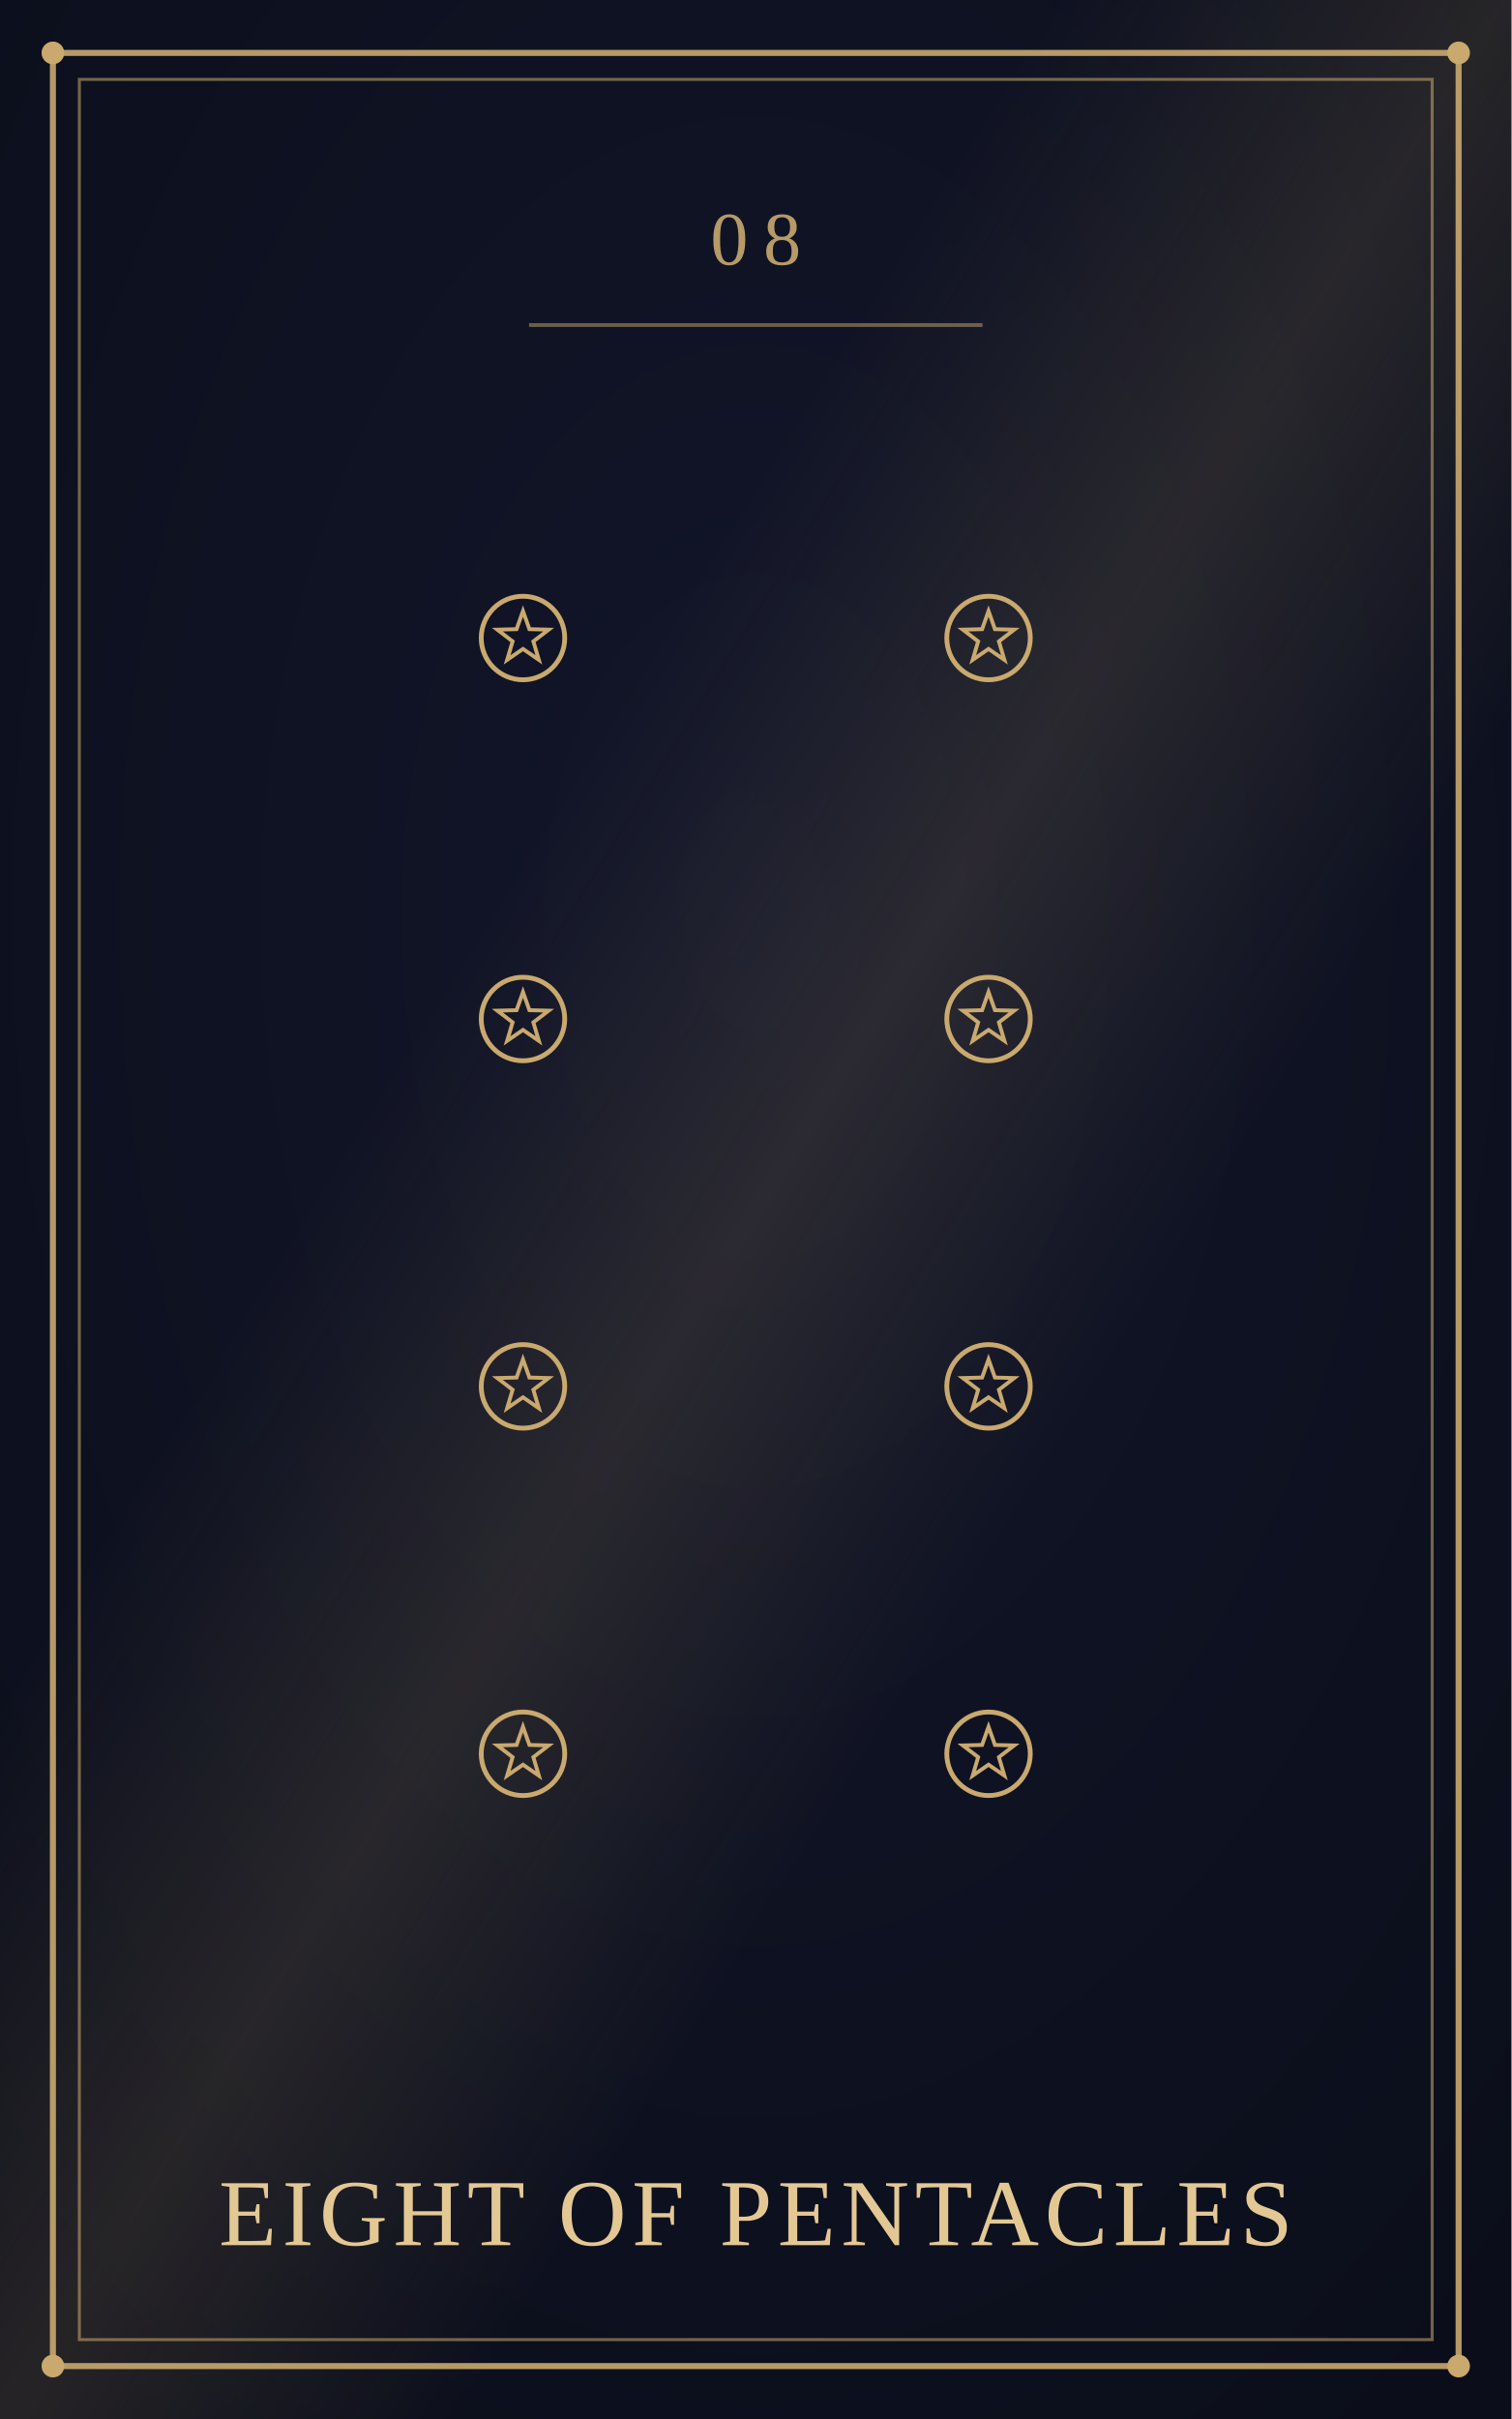
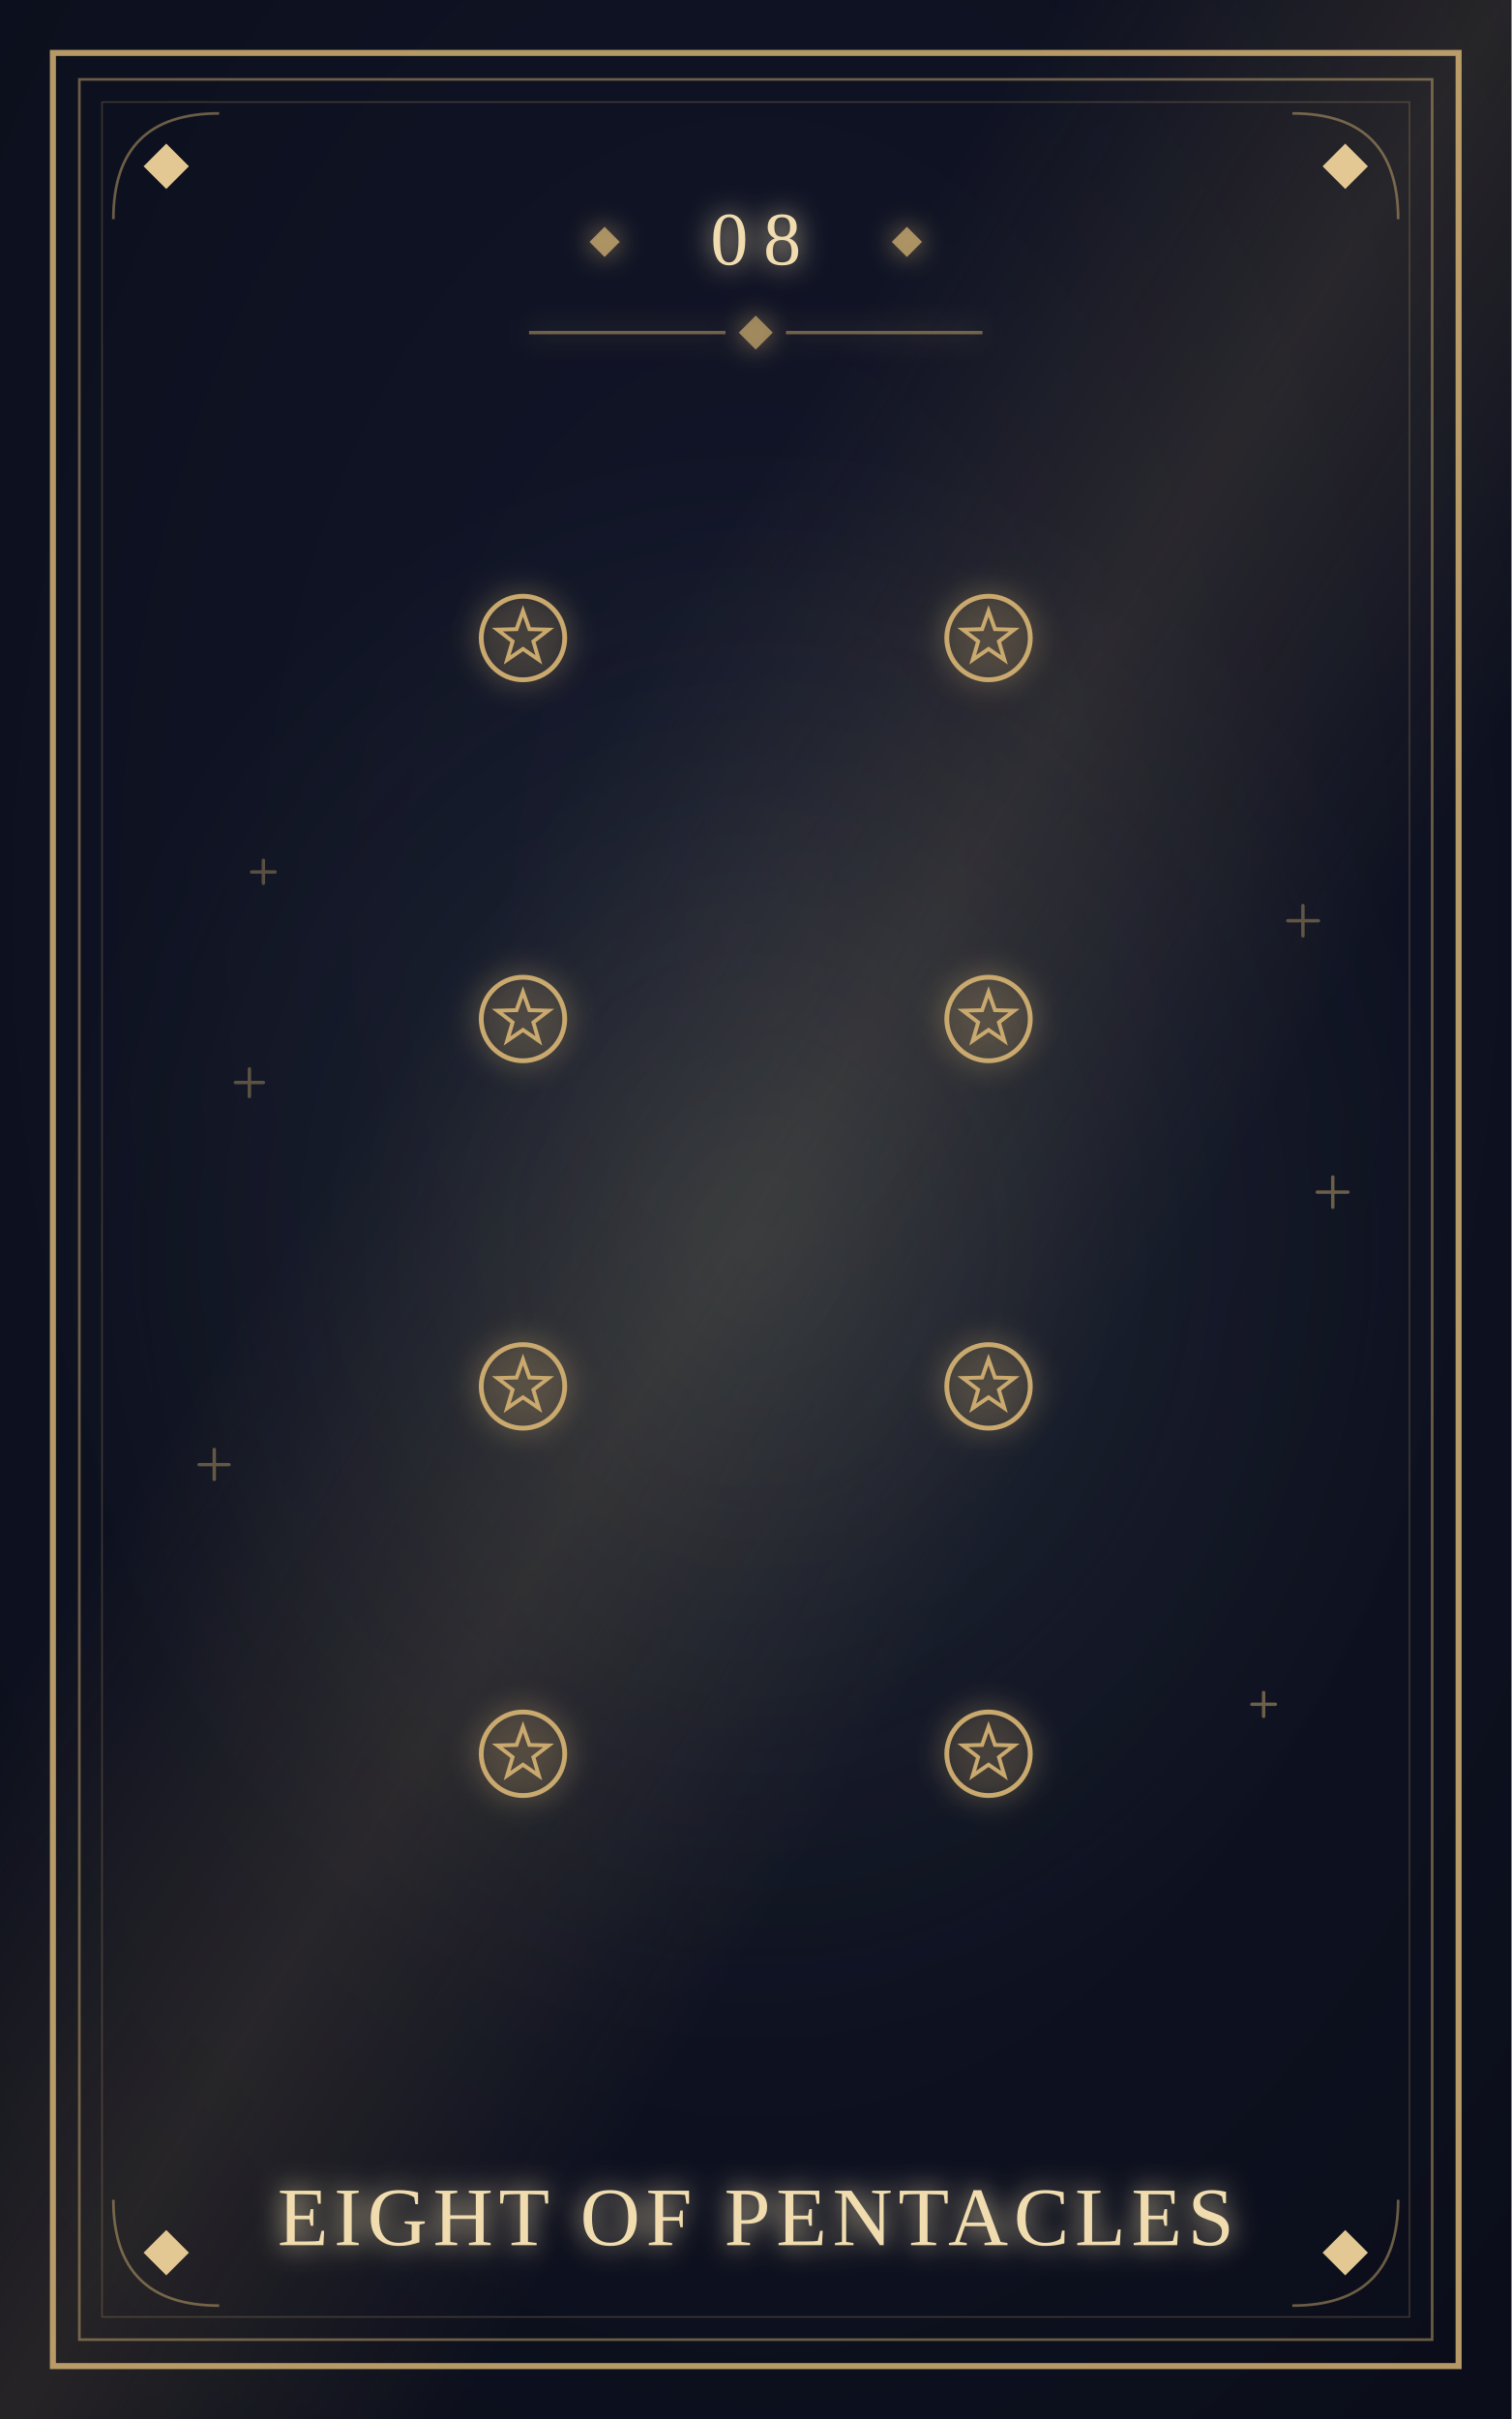
<svg xmlns="http://www.w3.org/2000/svg" viewBox="0 0 400 640" width="400" height="640">
  <defs>
    <radialGradient id="bgGrad" cx="50%" cy="38%" r="75%">
      <stop offset="0%" stop-color="#12162a" />
      <stop offset="100%" stop-color="#0b0e1a" />
    </radialGradient>
    <linearGradient id="sheen" x1="0%" y1="0%" x2="100%" y2="100%">
      <stop offset="35%" stop-color="#c9a96e" stop-opacity="0" />
      <stop offset="50%" stop-color="#c9a96e" stop-opacity="0.14" />
      <stop offset="65%" stop-color="#c9a96e" stop-opacity="0" />
    </linearGradient>
+     <radialGradient id="halo" cx="50%" cy="50%" r="50%">
+       <stop offset="0%" stop-color="#a9c49a" stop-opacity="0.13" />
+       <stop offset="45%" stop-color="#a9c49a" stop-opacity="0.06" />
+       <stop offset="100%" stop-color="#a9c49a" stop-opacity="0" />
+     </radialGradient>
+     <filter id="glow" x="-40%" y="-40%" width="180%" height="180%">
+       <feGaussianBlur stdDeviation="3.5" result="b" />
+       <feMerge>
+         <feMergeNode in="b" />
+         <feMergeNode in="SourceGraphic" />
+       </feMerge>
+     </filter>
    <symbol id="sym-wands" viewBox="-20 -20 40 40">
      <g>
        <line x1="0" y1="-18" x2="0" y2="18" stroke="#c9a96e" stroke-width="2" stroke-linecap="round" transform="rotate(18)" />
        <line x1="-5" y1="-10" x2="5" y2="-6" stroke="#c9a96e" stroke-width="1.3" transform="rotate(18)" />
        <line x1="-5" y1="2" x2="5" y2="6" stroke="#c9a96e" stroke-width="1.3" transform="rotate(18)" />
      </g>
    </symbol>
    <symbol id="sym-cups" viewBox="-20 -20 40 40">
      <g>
        <path d="M -9 -12 L 9 -12 L 5 6 A 5 5 0 0 1 -5 6 Z" fill="none" stroke="#c9a96e" stroke-width="1.6" />
        <line x1="0" y1="6" x2="0" y2="14" stroke="#c9a96e" stroke-width="1.6" />
        <line x1="-6" y1="16" x2="6" y2="16" stroke="#c9a96e" stroke-width="1.6" />
      </g>
    </symbol>
    <symbol id="sym-swords" viewBox="-20 -20 40 40">
      <g>
        <line x1="0" y1="-18" x2="0" y2="14" stroke="#c9a96e" stroke-width="2" />
        <line x1="-7" y1="-6" x2="7" y2="-6" stroke="#c9a96e" stroke-width="1.6" />
        <circle cx="0" cy="17" r="2.2" fill="#c9a96e" />
      </g>
    </symbol>
    <symbol id="sym-pentacles" viewBox="-20 -20 40 40">
      <g>
        <circle cx="0" cy="0" r="13" fill="none" stroke="#c9a96e" stroke-width="1.5" opacity="1" />
        <polygon points="0,-8.4 2,-2.75 7.99,-2.6 3.23,1.05 4.94,6.8 0,3.4 -4.94,6.8 -3.23,1.05 -7.99,-2.6 -2,-2.75" fill="none" stroke="#c9a96e" stroke-width="1.2" opacity="1" />
      </g>
    </symbol>
  </defs>
  <rect x="0" y="0" width="400" height="640" fill="url(#bgGrad)" />
+   <ellipse cx="200" cy="330" rx="185" ry="215" fill="url(#halo)" />
  <rect x="0" y="0" width="400" height="640" fill="url(#sheen)" />
  <rect x="14" y="14" width="372" height="612" fill="none" stroke="#c9a96e" stroke-width="1.6" opacity="0.9" />
-   <rect x="21" y="21" width="358" height="598" fill="none" stroke="#c9a96e" stroke-width="0.8" opacity="0.55" />
-   <circle cx="14" cy="14" r="3" fill="#c9a96e" />
-   <circle cx="386" cy="14" r="3" fill="#c9a96e" />
-   <circle cx="14" cy="626" r="3" fill="#c9a96e" />
-   <circle cx="386" cy="626" r="3" fill="#c9a96e" />
-   <use href="#sym-pentacles" x="121.4" y="151.8" width="34" height="34" />
-   <use href="#sym-pentacles" x="244.6" y="151.8" width="34" height="34" />
-   <use href="#sym-pentacles" x="121.4" y="252.6" width="34" height="34" />
-   <use href="#sym-pentacles" x="244.6" y="252.6" width="34" height="34" />
-   <use href="#sym-pentacles" x="121.4" y="349.8" width="34" height="34" />
-   <use href="#sym-pentacles" x="244.6" y="349.8" width="34" height="34" />
-   <use href="#sym-pentacles" x="121.4" y="447" width="34" height="34" />
-   <use href="#sym-pentacles" x="244.6" y="447" width="34" height="34" />
-   <text x="200" y="70" text-anchor="middle" font-family="Georgia, 'Times New Roman', serif" font-size="20" letter-spacing="4" fill="#c9a96e" opacity="0.9">08</text>
-   <line x1="140" y1="86" x2="260" y2="86" stroke="#c9a96e" stroke-width="1" opacity="0.5" />
-   <text x="200" y="594" text-anchor="middle" font-family="Georgia, 'Times New Roman', serif" font-size="25" letter-spacing="1.5" fill="#e4c894">EIGHT OF PENTACLES</text>
+   <rect x="21" y="21" width="358" height="598" fill="none" stroke="#c9a96e" stroke-width="0.7" opacity="0.5" />
+   <rect x="27" y="27" width="346" height="586" fill="none" stroke="#c9a96e" stroke-width="0.4" opacity="0.25" />
+   <polygon points="44,38 50,44 44,50 38,44" fill="#e4c894" opacity="1" />
+   <polygon points="356,38 362,44 356,50 350,44" fill="#e4c894" opacity="1" />
+   <polygon points="44,590 50,596 44,602 38,596" fill="#e4c894" opacity="1" />
+   <polygon points="356,590 362,596 356,602 350,596" fill="#e4c894" opacity="1" />
+   <g fill="none" stroke="#c9a96e" stroke-width="0.7" opacity="0.5">
+     <path d="M30 58 Q30 30 58 30" />
+     <path d="M370 58 Q370 30 342 30" />
+     <path d="M30 582 Q30 610 58 610" />
+     <path d="M370 582 Q370 610 342 610" />
+   </g>
+   <g stroke="#c9a96e" stroke-width="0.9" stroke-linecap="round" opacity="0.44">
+     <line x1="56.7" y1="383.5" x2="56.7" y2="391.4" />
+     <line x1="52.7" y1="387.5" x2="60.6" y2="387.5" />
+   </g>
+   <g stroke="#c9a96e" stroke-width="0.9" stroke-linecap="round" opacity="0.49">
+     <line x1="352.7" y1="311.4" x2="352.7" y2="319.4" />
+     <line x1="348.6" y1="315.4" x2="356.7" y2="315.4" />
+   </g>
+   <g stroke="#c9a96e" stroke-width="0.9" stroke-linecap="round" opacity="0.39">
+     <line x1="69.7" y1="227.6" x2="69.7" y2="233.7" />
+     <line x1="66.6" y1="230.7" x2="72.8" y2="230.7" />
+   </g>
+   <g stroke="#c9a96e" stroke-width="0.9" stroke-linecap="round" opacity="0.51">
+     <line x1="334.4" y1="447.8" x2="334.4" y2="454.1" />
+     <line x1="331.3" y1="450.9" x2="337.5" y2="450.9" />
+   </g>
+   <g stroke="#c9a96e" stroke-width="0.9" stroke-linecap="round" opacity="0.40">
+     <line x1="66.0" y1="282.8" x2="66.0" y2="290.1" />
+     <line x1="62.3" y1="286.4" x2="69.7" y2="286.4" />
+   </g>
+   <g stroke="#c9a96e" stroke-width="0.9" stroke-linecap="round" opacity="0.42">
+     <line x1="344.8" y1="239.6" x2="344.8" y2="247.6" />
+     <line x1="340.8" y1="243.6" x2="348.9" y2="243.6" />
+   </g>
+   <g filter="url(#glow)">
+     <use href="#sym-pentacles" x="121.4" y="151.8" width="34" height="34" />
+     <use href="#sym-pentacles" x="244.6" y="151.8" width="34" height="34" />
+     <use href="#sym-pentacles" x="121.4" y="252.6" width="34" height="34" />
+     <use href="#sym-pentacles" x="244.6" y="252.6" width="34" height="34" />
+     <use href="#sym-pentacles" x="121.4" y="349.8" width="34" height="34" />
+     <use href="#sym-pentacles" x="244.6" y="349.8" width="34" height="34" />
+     <use href="#sym-pentacles" x="121.4" y="447" width="34" height="34" />
+     <use href="#sym-pentacles" x="244.6" y="447" width="34" height="34" />
+     <text x="200" y="70" text-anchor="middle" font-family="Georgia, 'Times New Roman', serif" font-size="20" letter-spacing="4" fill="#f0dcae">08</text>
+     <polygon points="160,60 164,64 160,68 156,64" fill="#c9a96e" opacity="0.8" />
+     <polygon points="240,60 244,64 240,68 236,64" fill="#c9a96e" opacity="0.8" />
+     <line x1="140" y1="88" x2="192" y2="88" stroke="#c9a96e" stroke-width="0.9" opacity="0.5" />
+     <line x1="208" y1="88" x2="260" y2="88" stroke="#c9a96e" stroke-width="0.9" opacity="0.5" />
+     <polygon points="200,83.5 204.5,88 200,92.5 195.5,88" fill="#c9a96e" opacity="0.7" />
+     <text x="200" y="594" text-anchor="middle" font-family="Georgia, 'Times New Roman', serif" font-size="22" letter-spacing="1.5" fill="#f0dcae">EIGHT OF PENTACLES</text>
+   </g>
</svg>
